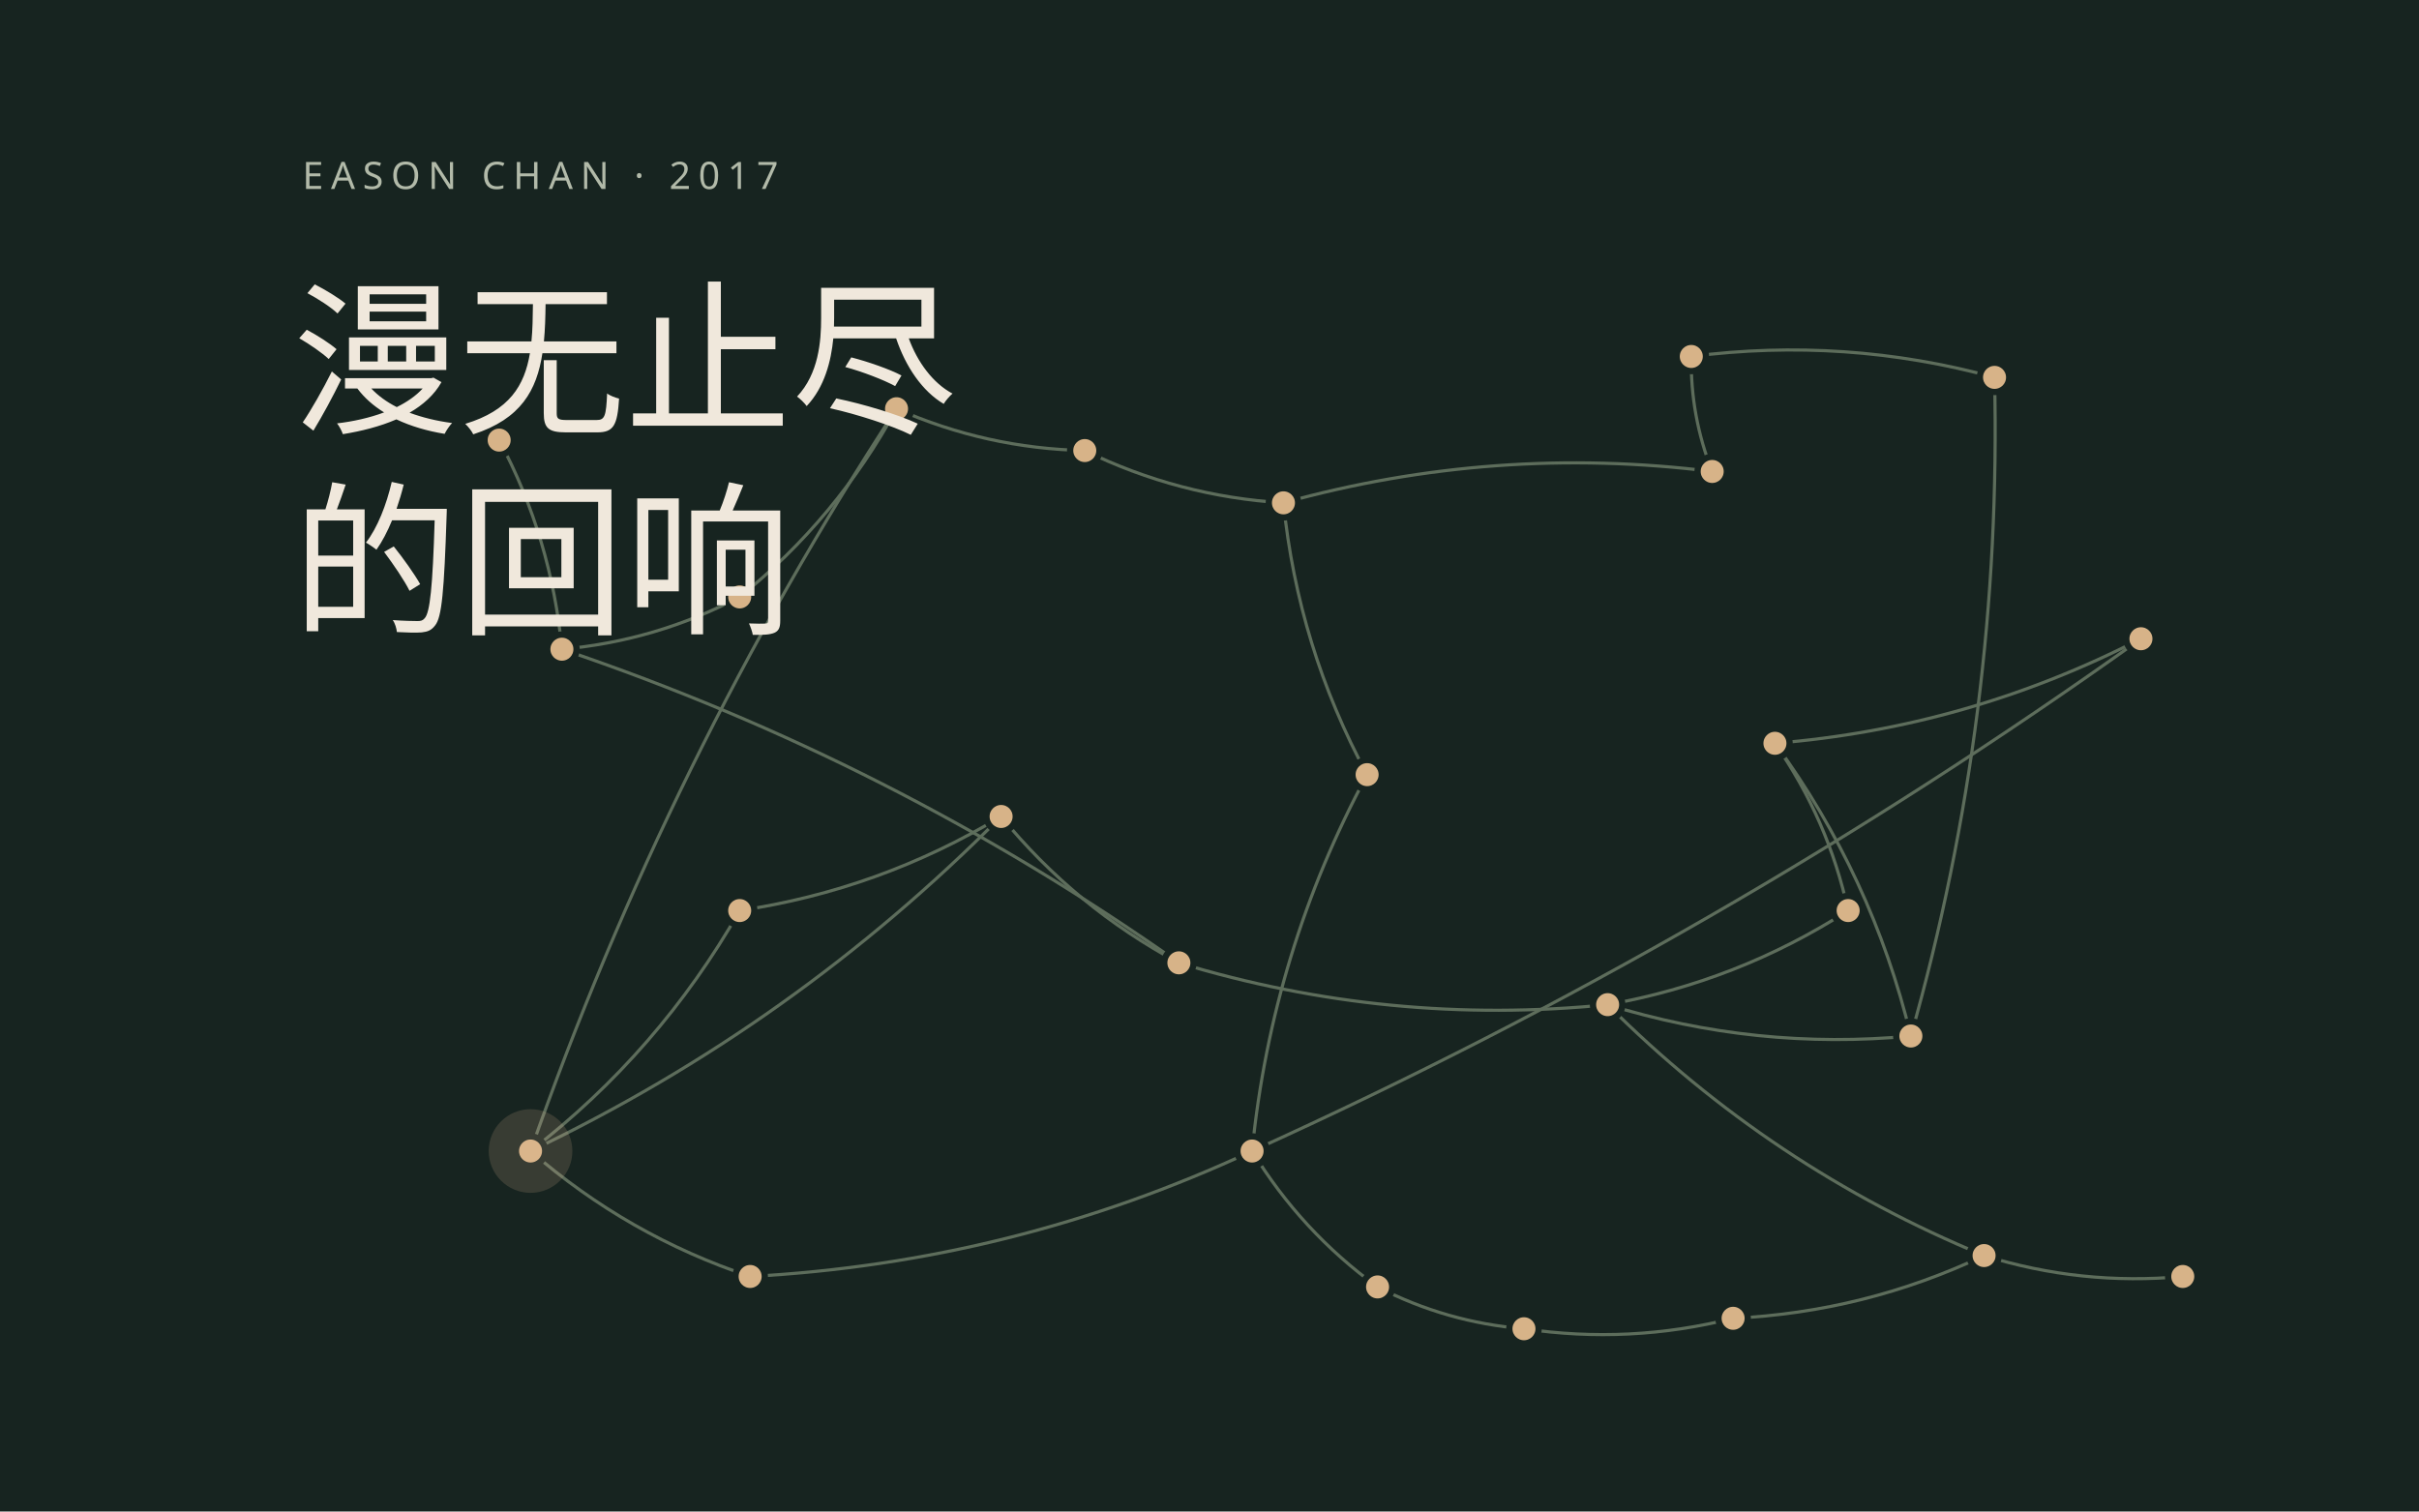
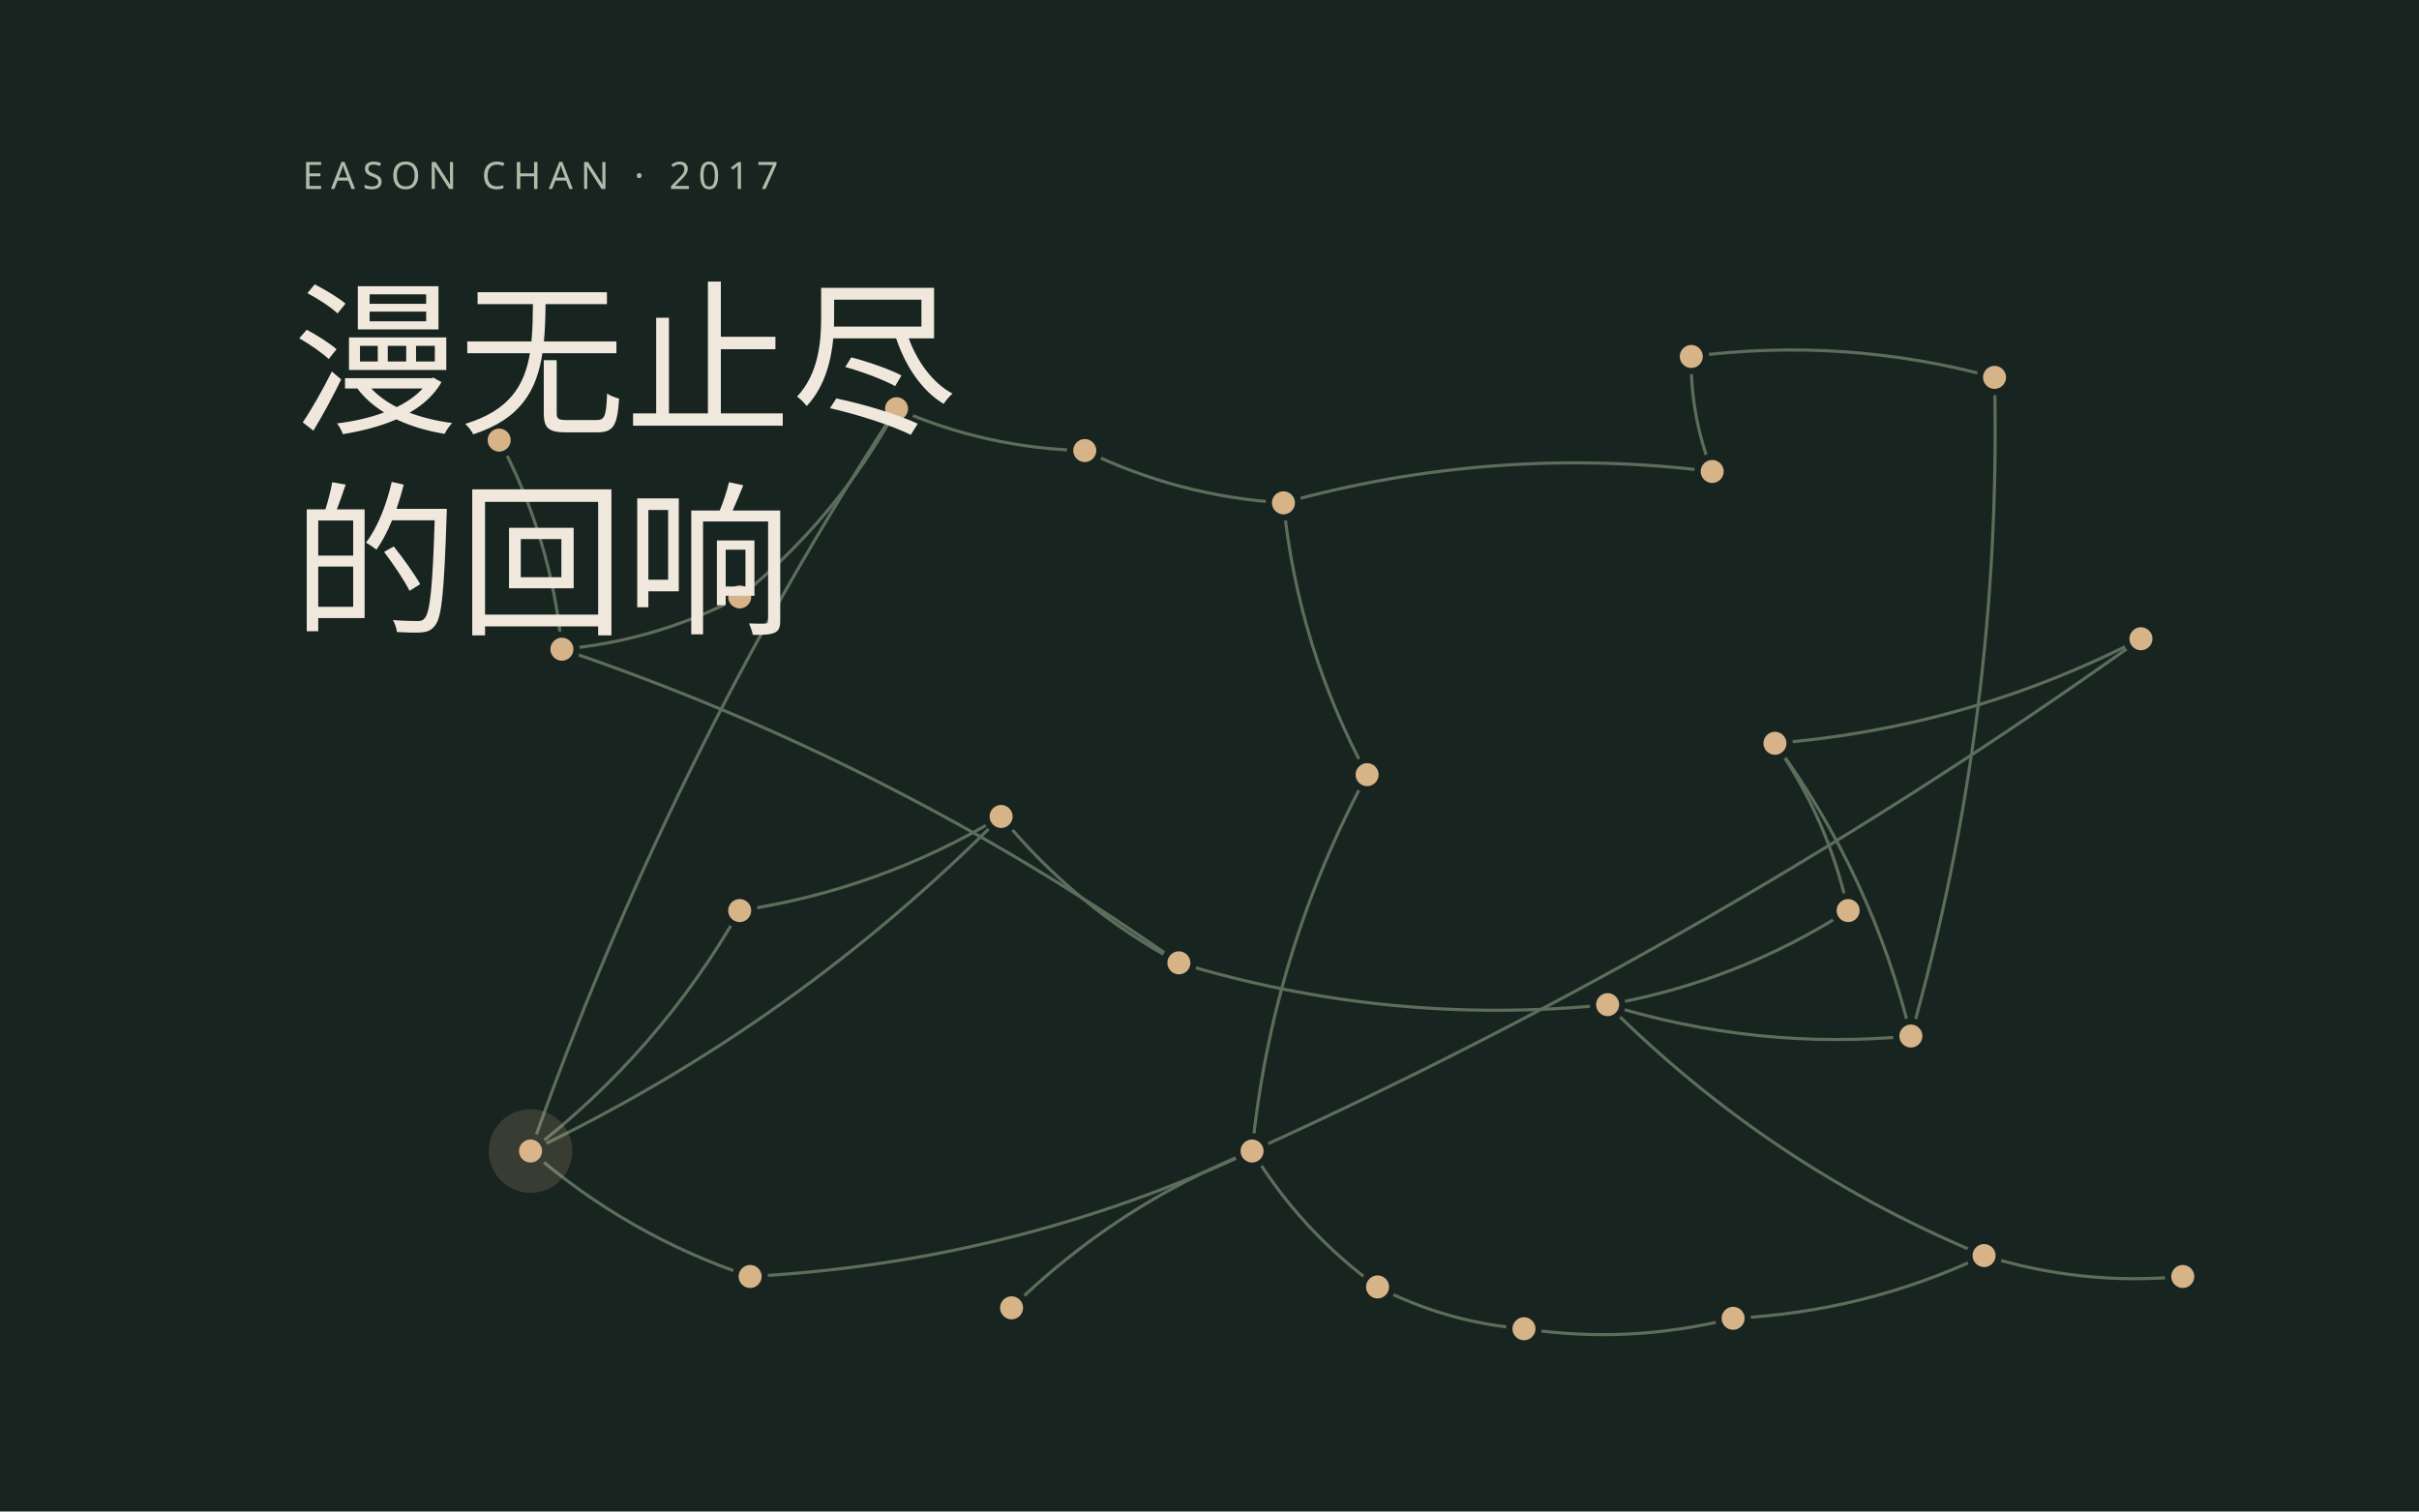
<svg xmlns="http://www.w3.org/2000/svg" viewBox="0 0 960 600" role="img" aria-labelledby="title">
  <rect width="960" height="600" fill="#172420" />
  <g transform="translate(140 100) scale(.83)">
    <g fill="none" stroke="#83937b" stroke-width="1.5" opacity=".65">
      <path d="M190.00,490.00 Q315.82,483.28 430.00,430.00" />
      <path d="M660.00,510.00 Q723.00,507.00 780.00,480.00" />
      <path d="M680.00,235.00 Q772.50,227.50 855.00,185.00" />
      <path d="M560.00,515.00 Q610.50,522.50 660.00,510.00" />
      <path d="M350.00,95.00 Q395.00,117.00 445.00,120.00" />
      <path d="M490.00,495.00 Q523.00,512.00 560.00,515.00" />
      <path d="M260.00,75.00 Q303.00,94.00 350.00,95.00" />
      <path d="M260.00,75.00 Q150.97,241.89 85.00,430.00" />
      <path d="M185.00,165.00 Q231.50,127.50 260.00,75.00" />
      <path d="M100.00,190.00 Q145.00,186.00 185.00,165.00" />
      <path d="M100.00,190.00 Q95.00,137.00 70.00,90.00" />
      <path d="M430.00,430.00 Q453.50,468.50 490.00,495.00" />
      <path d="M430.00,430.00 Q654.49,328.29 855.00,185.00" />
+       <path d="M430.00,430.00 Q365.00,456.00 315.00,505.00" />
      <path d="M485.00,250.00 Q439.50,334.50 430.00,430.00" />
      <path d="M445.00,120.00 Q452.00,189.00 485.00,250.00" />
      <path d="M650.00,105.00 Q546.00,92.00 445.00,120.00" />
      <path d="M640.00,50.00 Q639.50,78.50 650.00,105.00" />
      <path d="M785.00,60.00 Q713.50,40.50 640.00,50.00" />
      <path d="M715.00,315.00 Q705.50,271.50 680.00,235.00" />
      <path d="M745.00,375.00 Q726.50,298.50 680.00,235.00" />
      <path d="M745.00,375.00 Q788.81,220.52 785.00,60.00" />
      <path d="M780.00,480.00 Q826.50,494.50 875.00,490.00" />
      <path d="M600.00,360.00 Q662.00,349.00 715.00,315.00" />
      <path d="M600.00,360.00 Q671.00,382.00 745.00,375.00" />
      <path d="M600.00,360.00 Q678.00,438.00 780.00,480.00" />
      <path d="M395.00,340.00 Q258.38,243.61 100.00,190.00" />
      <path d="M395.00,340.00 Q495.50,370.50 600.00,360.00" />
      <path d="M310.00,270.00 Q345.50,313.50 395.00,340.00" />
      <path d="M185.00,315.00 Q252.00,305.00 310.00,270.00" />
      <path d="M85.00,430.00 Q131.50,470.50 190.00,490.00" />
      <path d="M85.00,430.00 Q211.41,369.56 310.00,270.00" />
      <path d="M85.00,430.00 Q146.50,382.50 185.00,315.00" />
    </g>
    <g fill="#d7b388" stroke="#172420" stroke-width="3">
      <circle cx="190" cy="490" r="7" />
      <circle cx="660" cy="510" r="7" />
      <circle cx="680" cy="235" r="7" />
      <circle cx="875" cy="490" r="7" />
      <circle cx="560" cy="515" r="7" />
      <circle cx="350" cy="95" r="7" />
      <circle cx="490" cy="495" r="7" />
      <circle cx="260" cy="75" r="7" />
      <circle cx="185" cy="165" r="7" />
      <circle cx="70" cy="90" r="7" />
      <circle cx="100" cy="190" r="7" />
      <circle cx="855" cy="185" r="7" />
      <circle cx="430" cy="430" r="7" />
      <circle cx="485" cy="250" r="7" />
      <circle cx="445" cy="120" r="7" />
      <circle cx="650" cy="105" r="7" />
      <circle cx="640" cy="50" r="7" />
      <circle cx="785" cy="60" r="7" />
      <circle cx="715" cy="315" r="7" />
      <circle cx="745" cy="375" r="7" />
      <circle cx="780" cy="480" r="7" />
      <circle cx="600" cy="360" r="7" />
      <circle cx="395" cy="340" r="7" />
      <circle cx="310" cy="270" r="7" />
      <circle cx="185" cy="315" r="7" />
      <circle cx="85" cy="430" r="7" />
+       <circle cx="315" cy="505" r="7" />
    </g>
    <circle cx="85" cy="430" r="20" fill="#eec298" opacity=".16" />
  </g>
  <text x="120" y="75" fill="#b2baa9" font-family="sans-serif" font-size="15" letter-spacing="3">EASON CHAN · 2017</text>
  <text x="116" y="167" fill="#f0e8dc" font-family="sans-serif" font-size="66" font-weight="500">漫无止尽</text>
  <text x="116" y="247" fill="#f0e8dc" font-family="sans-serif" font-size="66" font-weight="500">的回响</text>
</svg>
